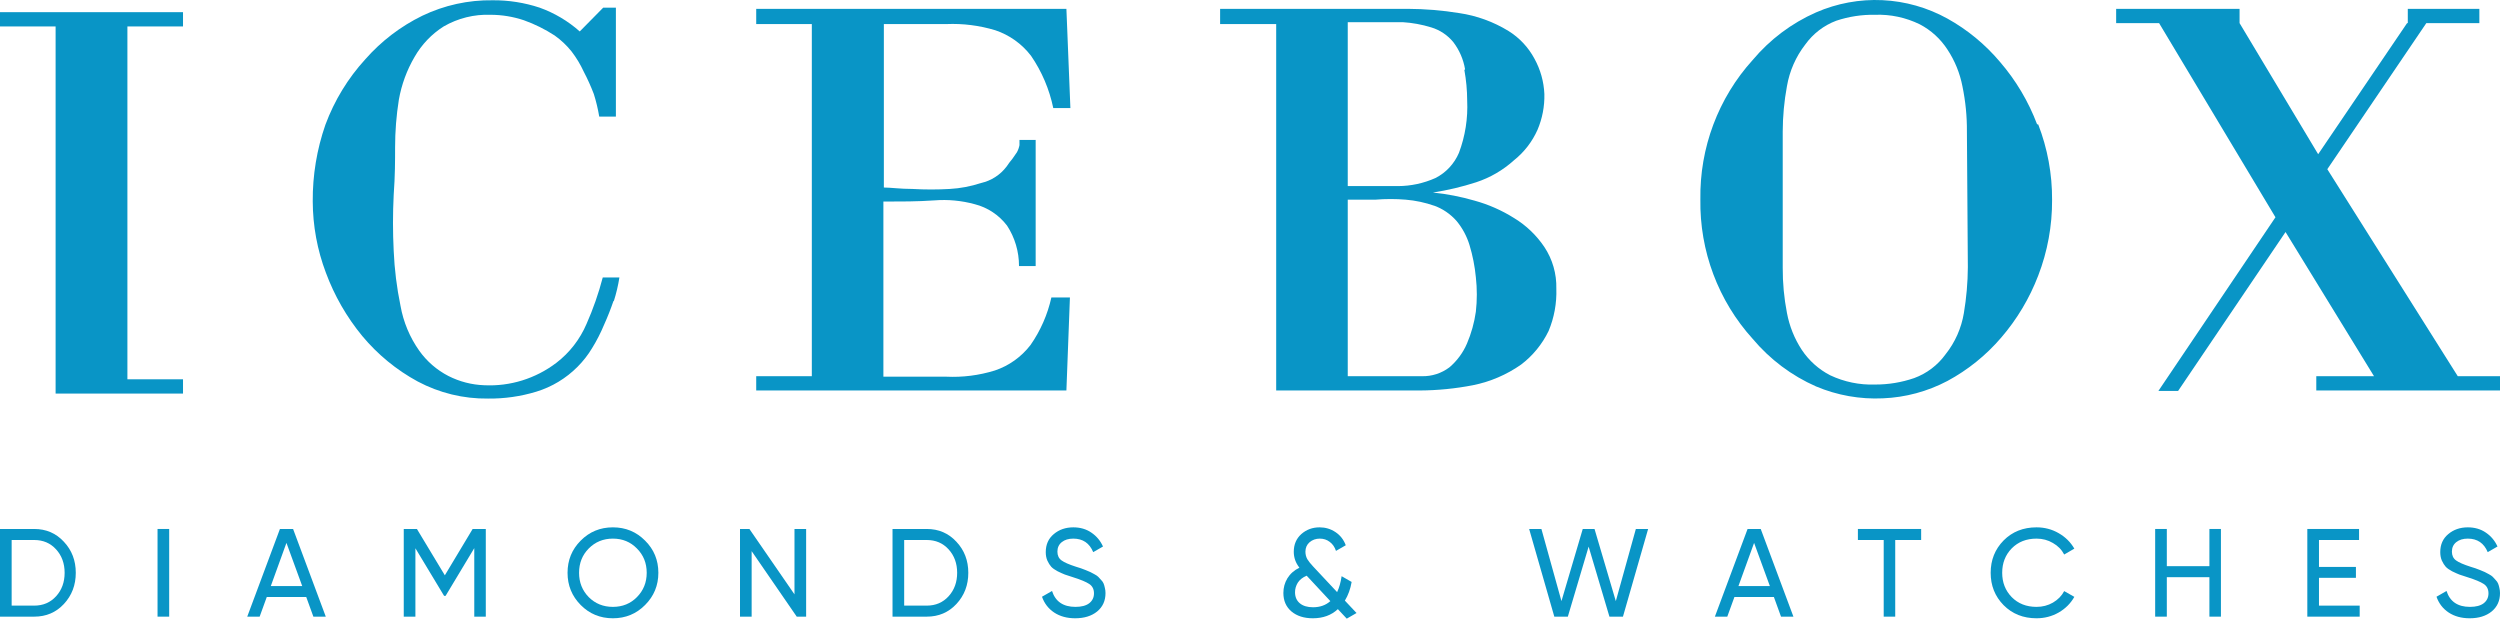
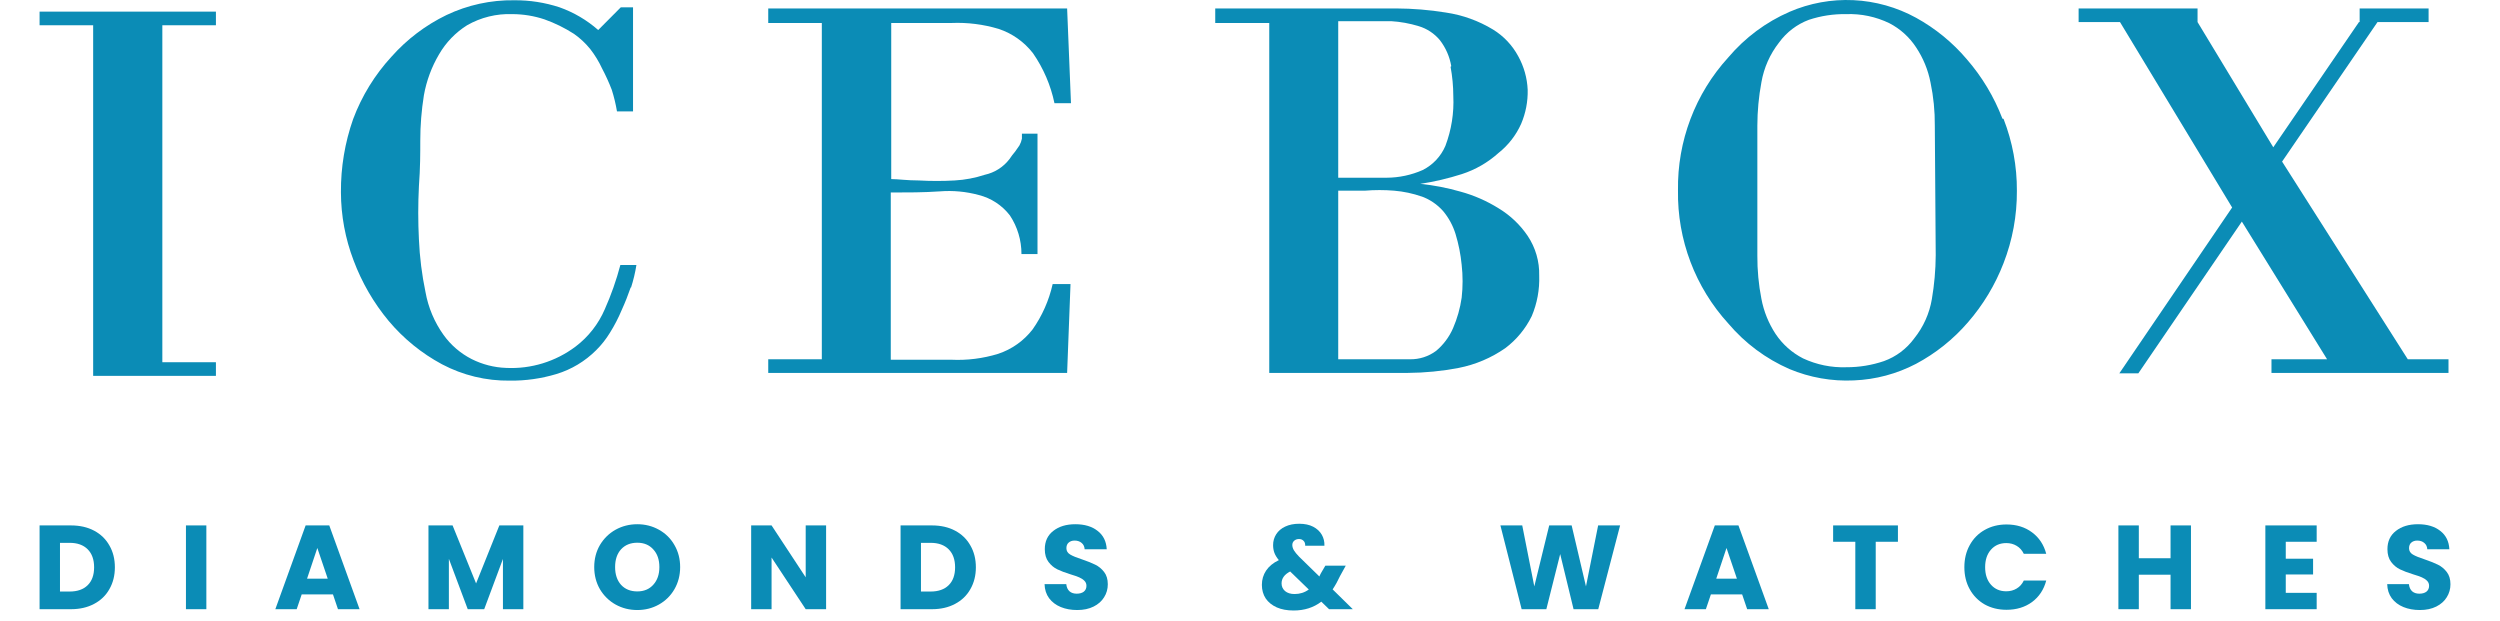
- <svg xmlns="http://www.w3.org/2000/svg" width="512" height="127" viewBox="0 0 512 127" fill="none">
-   <path d="M7.003 108.333C9.448 108.333 11.475 109.206 13.082 110.95C14.707 112.677 15.519 114.798 15.519 117.312C15.519 119.826 14.707 121.955 13.082 123.699C11.475 125.426 9.448 126.29 7.003 126.29H0V108.333H7.003ZM7.003 124.032C8.833 124.032 10.329 123.391 11.492 122.109C12.655 120.826 13.236 119.227 13.236 117.312C13.236 115.396 12.655 113.797 11.492 112.515C10.329 111.232 8.833 110.591 7.003 110.591H2.386V124.032H7.003Z" fill="#0995C6" />
-   <path d="M32.264 108.333H34.65V126.29H32.264V108.333Z" fill="#0995C6" />
-   <path d="M64.18 126.29L62.717 122.262H54.637L53.175 126.29H50.635L57.33 108.333H60.024L66.719 126.29H64.18ZM55.458 120.031H61.897L58.664 111.181L55.458 120.031Z" fill="#0995C6" />
-   <path d="M99.491 108.333V126.29H97.131V112.258L91.257 122.032H90.949L85.075 112.284V126.29H82.689V108.333H85.383L91.103 117.825L96.798 108.333H99.491Z" fill="#0995C6" />
-   <path d="M132.113 123.904C130.317 125.717 128.119 126.623 125.52 126.623C122.921 126.623 120.723 125.717 118.927 123.904C117.132 122.091 116.234 119.894 116.234 117.312C116.234 114.712 117.132 112.515 118.927 110.719C120.723 108.906 122.921 108 125.52 108C128.119 108 130.317 108.906 132.113 110.719C133.925 112.515 134.832 114.712 134.832 117.312C134.832 119.894 133.925 122.091 132.113 123.904ZM120.569 122.288C121.903 123.622 123.553 124.289 125.52 124.289C127.487 124.289 129.128 123.622 130.445 122.288C131.779 120.937 132.446 119.278 132.446 117.312C132.446 115.328 131.779 113.669 130.445 112.335C129.128 110.984 127.487 110.309 125.52 110.309C123.553 110.309 121.903 110.984 120.569 112.335C119.252 113.669 118.594 115.328 118.594 117.312C118.594 119.278 119.252 120.937 120.569 122.288Z" fill="#0995C6" />
-   <path d="M162.71 108.333H165.096V126.29H163.172L153.937 112.874V126.29H151.552V108.333H153.476L162.71 121.724V108.333Z" fill="#0995C6" />
-   <path d="M189.792 108.333C192.237 108.333 194.264 109.206 195.871 110.95C197.496 112.677 198.308 114.798 198.308 117.312C198.308 119.826 197.496 121.955 195.871 123.699C194.264 125.426 192.237 126.29 189.792 126.29H182.789V108.333H189.792ZM189.792 124.032C191.622 124.032 193.118 123.391 194.281 122.109C195.444 120.826 196.025 119.227 196.025 117.312C196.025 115.396 195.444 113.797 194.281 112.515C193.118 111.232 191.622 110.591 189.792 110.591H185.175V124.032H189.792Z" fill="#0995C6" />
-   <path d="M220.199 126.623C218.523 126.623 217.087 126.23 215.89 125.443C214.71 124.657 213.88 123.579 213.401 122.211L215.454 121.031C216.155 123.203 217.754 124.289 220.251 124.289C221.482 124.289 222.422 124.041 223.072 123.545C223.722 123.032 224.047 122.357 224.047 121.519C224.047 120.663 223.722 120.022 223.072 119.595C222.422 119.167 221.336 118.714 219.814 118.235C219.062 117.996 218.489 117.808 218.096 117.671C217.702 117.517 217.207 117.295 216.608 117.004C216.027 116.696 215.59 116.388 215.3 116.08C215.009 115.755 214.744 115.336 214.505 114.823C214.282 114.31 214.171 113.729 214.171 113.079C214.171 111.523 214.718 110.292 215.813 109.385C216.907 108.462 218.241 108 219.814 108C221.234 108 222.465 108.359 223.508 109.077C224.569 109.796 225.364 110.745 225.894 111.925L223.893 113.079C223.124 111.232 221.764 110.309 219.814 110.309C218.84 110.309 218.053 110.548 217.454 111.027C216.856 111.506 216.557 112.156 216.557 112.976C216.557 113.763 216.839 114.362 217.403 114.772C217.968 115.183 218.942 115.61 220.327 116.055C220.823 116.209 221.174 116.32 221.379 116.388C221.584 116.457 221.901 116.576 222.328 116.747C222.773 116.918 223.098 117.055 223.303 117.158C223.508 117.26 223.782 117.406 224.124 117.594C224.483 117.782 224.748 117.961 224.919 118.133C225.09 118.304 225.287 118.517 225.509 118.774C225.749 119.013 225.92 119.261 226.022 119.518C226.125 119.774 226.21 120.074 226.279 120.416C226.364 120.74 226.407 121.091 226.407 121.467C226.407 123.041 225.834 124.298 224.688 125.238C223.543 126.162 222.046 126.623 220.199 126.623Z" fill="#0995C6" />
-   <path d="M277.817 125.546L275.816 126.7L273.995 124.751C272.661 125.999 270.95 126.623 268.864 126.623C267.068 126.623 265.615 126.162 264.503 125.238C263.392 124.298 262.836 123.032 262.836 121.442C262.836 120.347 263.11 119.347 263.657 118.44C264.221 117.517 265.042 116.79 266.119 116.26C265.35 115.285 264.965 114.199 264.965 113.002C264.965 111.514 265.478 110.309 266.504 109.385C267.547 108.462 268.796 108 270.249 108C271.446 108 272.532 108.325 273.507 108.975C274.482 109.625 275.183 110.522 275.611 111.668L273.61 112.823C273.353 112.036 272.926 111.42 272.327 110.976C271.746 110.531 271.07 110.309 270.301 110.309C269.48 110.309 268.779 110.557 268.197 111.053C267.633 111.549 267.351 112.19 267.351 112.976C267.351 113.541 267.479 114.054 267.735 114.516C268.009 114.96 268.411 115.465 268.941 116.029L273.841 121.262C274.268 120.373 274.576 119.287 274.764 118.004L276.816 119.184C276.577 120.604 276.115 121.878 275.431 123.006L277.817 125.546ZM268.915 124.366C270.335 124.366 271.515 123.947 272.455 123.109L267.607 117.902C266.786 118.244 266.179 118.723 265.786 119.338C265.41 119.954 265.222 120.604 265.222 121.288C265.222 122.245 265.546 122.998 266.196 123.545C266.846 124.092 267.753 124.366 268.915 124.366Z" fill="#0995C6" />
-   <path d="M318.324 126.29L313.168 108.333H315.682L319.786 123.109L324.147 108.333H326.558L330.919 123.109L335.023 108.333H337.537L332.381 126.29H329.611L325.352 111.95L321.094 126.29H318.324Z" fill="#0995C6" />
-   <path d="M364.753 126.29L363.291 122.262H355.21L353.748 126.29H351.209L357.904 108.333H360.597L367.292 126.29H364.753ZM356.031 120.031H362.47L359.238 111.181L356.031 120.031Z" fill="#0995C6" />
-   <path d="M393.452 108.333V110.591H388.142V126.29H385.782V110.591H380.498V108.333H393.452Z" fill="#0995C6" />
-   <path d="M417.078 126.623C414.358 126.623 412.11 125.725 410.331 123.93C408.57 122.134 407.689 119.928 407.689 117.312C407.689 114.695 408.57 112.489 410.331 110.693C412.11 108.898 414.358 108 417.078 108C418.719 108 420.224 108.393 421.592 109.18C422.977 109.967 424.055 111.027 424.824 112.361L422.747 113.566C422.234 112.575 421.464 111.788 420.438 111.206C419.429 110.608 418.309 110.309 417.078 110.309C415.008 110.309 413.315 110.976 411.998 112.31C410.699 113.643 410.049 115.311 410.049 117.312C410.049 119.295 410.699 120.954 411.998 122.288C413.315 123.622 415.008 124.289 417.078 124.289C418.309 124.289 419.429 123.998 420.438 123.417C421.464 122.818 422.234 122.032 422.747 121.057L424.824 122.237C424.072 123.571 423.003 124.64 421.618 125.443C420.233 126.23 418.719 126.623 417.078 126.623Z" fill="#0995C6" />
-   <path d="M452.486 108.333H454.846V126.29H452.486V118.209H443.764V126.29H441.378V108.333H443.764V115.952H452.486V108.333Z" fill="#0995C6" />
-   <path d="M474.926 124.032H483.263V126.29H472.54V108.333H483.135V110.591H474.926V116.106H482.493V118.338H474.926V124.032Z" fill="#0995C6" />
-   <path d="M505.792 126.623C504.116 126.623 502.68 126.23 501.483 125.443C500.303 124.657 499.473 123.579 498.995 122.211L501.047 121.031C501.748 123.203 503.347 124.289 505.844 124.289C507.075 124.289 508.015 124.041 508.665 123.545C509.315 123.032 509.64 122.357 509.64 121.519C509.64 120.663 509.315 120.022 508.665 119.595C508.015 119.167 506.929 118.714 505.407 118.235C504.655 117.996 504.082 117.808 503.689 117.671C503.295 117.517 502.8 117.295 502.201 117.004C501.62 116.696 501.183 116.388 500.893 116.08C500.602 115.755 500.337 115.336 500.098 114.823C499.875 114.31 499.764 113.729 499.764 113.079C499.764 111.523 500.311 110.292 501.406 109.385C502.5 108.462 503.834 108 505.407 108C506.827 108 508.058 108.359 509.101 109.077C510.162 109.796 510.957 110.745 511.487 111.925L509.486 113.079C508.717 111.232 507.357 110.309 505.407 110.309C504.433 110.309 503.646 110.548 503.047 111.027C502.449 111.506 502.15 112.156 502.15 112.976C502.15 113.763 502.432 114.362 502.996 114.772C503.561 115.183 504.535 115.61 505.921 116.055C506.416 116.209 506.767 116.32 506.972 116.388C507.177 116.457 507.494 116.576 507.921 116.747C508.366 116.918 508.691 117.055 508.896 117.158C509.101 117.26 509.375 117.406 509.717 117.594C510.076 117.782 510.341 117.961 510.512 118.133C510.683 118.304 510.88 118.517 511.102 118.774C511.342 119.013 511.513 119.261 511.615 119.518C511.718 119.774 511.803 120.074 511.872 120.416C511.957 120.74 512 121.091 512 121.467C512 123.041 511.427 124.298 510.281 125.238C509.136 126.162 507.639 126.623 505.792 126.623Z" fill="#0995C6" />
-   <path d="M11.388 80.603V5.416H0V2.493H37.481V5.416H26.093V77.68H37.481V80.603H11.388Z" fill="#0995C6" />
-   <path d="M125.654 61.599C125.09 63.254 124.45 64.88 123.731 66.472C123.031 68.163 122.196 69.793 121.233 71.345C120.409 72.711 119.425 73.971 118.302 75.097C115.939 77.481 113.035 79.239 109.844 80.213C106.634 81.19 103.296 81.666 99.945 81.627C94.927 81.693 89.972 80.487 85.529 78.118C81.203 75.771 77.355 72.613 74.189 68.811C71.005 64.946 68.487 60.564 66.741 55.85C64.975 51.183 64.064 46.229 64.05 41.231C64.012 35.888 64.89 30.579 66.645 25.541C68.485 20.579 71.26 16.028 74.814 12.141C78.09 8.418 82.058 5.388 86.49 3.224C90.994 1.064 95.925 -0.019 100.906 0.056C104.169 0.031 107.415 0.541 110.517 1.567C113.536 2.649 116.324 4.302 118.734 6.44L123.539 1.567H126.134V23.884H122.723C122.462 22.317 122.093 20.77 121.617 19.255C121.018 17.688 120.329 16.159 119.55 14.675C118.874 13.203 118.036 11.813 117.052 10.533C116.055 9.286 114.89 8.187 113.592 7.268C111.619 5.987 109.507 4.94 107.297 4.149C105.096 3.411 102.793 3.032 100.474 3.029C97.114 2.902 93.785 3.729 90.863 5.416C88.406 6.972 86.36 9.113 84.905 11.654C83.322 14.358 82.232 17.329 81.685 20.424C81.172 23.647 80.915 26.906 80.916 30.17C80.916 32.801 80.916 36.017 80.628 39.916C80.436 43.73 80.436 47.552 80.628 51.367C80.79 55.151 81.256 58.915 82.022 62.623C82.609 65.945 83.923 69.092 85.866 71.832C87.419 74.01 89.462 75.78 91.824 76.997C94.111 78.161 96.619 78.81 99.176 78.898C104.47 79.158 109.686 77.538 113.929 74.317C116.643 72.243 118.779 69.49 120.127 66.326C121.484 63.255 122.593 60.077 123.443 56.824H126.854C126.595 58.476 126.209 60.105 125.702 61.697" fill="#0995C6" />
-   <path d="M317.152 67.788C315.84 70.497 313.913 72.851 311.53 74.659C308.554 76.749 305.184 78.193 301.632 78.898C298.066 79.588 294.448 79.947 290.819 79.97H261.363V4.929H249.879V1.811H288.321C291.862 1.826 295.396 2.119 298.892 2.688C302.447 3.217 305.86 4.459 308.935 6.342C311.178 7.732 313.018 9.699 314.269 12.044C315.486 14.255 316.177 16.725 316.287 19.255C316.347 21.765 315.871 24.258 314.893 26.564C313.811 29.006 312.162 31.145 310.088 32.802C307.834 34.846 305.182 36.39 302.303 37.333C299.415 38.266 296.459 38.967 293.463 39.429C296.34 39.725 299.187 40.279 301.968 41.085C304.85 41.876 307.602 43.09 310.136 44.691C312.582 46.184 314.68 48.195 316.287 50.587C317.956 53.103 318.813 56.083 318.738 59.115C318.84 62.089 318.299 65.049 317.152 67.788ZM300.045 14.188C299.706 12.164 298.88 10.257 297.643 8.633C296.465 7.195 294.893 6.144 293.126 5.612C291.22 5.022 289.253 4.662 287.263 4.54C285.197 4.54 283.179 4.54 281.161 4.54C279.142 4.54 277.413 4.54 276.019 4.54V38.113C279.863 38.113 283.323 38.113 286.302 38.113C288.951 38.104 291.568 37.54 293.991 36.456C296.142 35.361 297.843 33.532 298.796 31.291C300.08 27.874 300.652 24.224 300.478 20.571C300.472 18.479 300.279 16.391 299.901 14.334L300.045 14.188ZM293.799 42.157C291.889 41.485 289.903 41.059 287.888 40.891C285.825 40.72 283.752 40.72 281.69 40.891C279.575 40.891 277.701 40.891 276.019 40.891V77.046H291.252C293.255 77.085 295.215 76.452 296.826 75.243C298.384 73.925 299.618 72.257 300.43 70.371C301.322 68.286 301.936 66.09 302.255 63.841C302.52 61.494 302.52 59.123 302.255 56.776C302.041 54.544 301.608 52.341 300.959 50.197C300.417 48.416 299.535 46.76 298.363 45.325C297.072 43.828 295.414 42.703 293.559 42.06" fill="#0995C6" />
-   <path d="M417.19 25.444C415.421 20.767 412.852 16.445 409.598 12.677C406.57 9.083 402.923 6.078 398.835 3.808C394.738 1.544 390.186 0.253 385.524 0.034C380.863 -0.186 376.213 0.672 371.926 2.541C366.925 4.744 362.487 8.078 358.951 12.287C351.904 20.062 348.07 30.283 348.236 40.842C348.07 51.4 351.904 61.621 358.951 69.396C362.487 73.605 366.925 76.939 371.926 79.141C376.258 80.968 380.935 81.8 385.62 81.578C390.23 81.393 394.742 80.178 398.835 78.021C403.009 75.775 406.739 72.769 409.839 69.152C413.081 65.394 415.65 61.09 417.431 56.434C419.335 51.497 420.296 46.239 420.267 40.939C420.296 35.654 419.334 30.412 417.431 25.492L417.19 25.444ZM403.015 54.729C402.996 57.881 402.722 61.026 402.198 64.133C401.682 67.223 400.392 70.126 398.45 72.563C396.831 74.802 394.588 76.498 392.012 77.436C389.442 78.318 386.747 78.763 384.035 78.752C380.854 78.866 377.692 78.215 374.808 76.851C372.465 75.642 370.464 73.848 368.995 71.637C367.498 69.35 366.469 66.782 365.966 64.085C365.375 61.035 365.086 57.934 365.102 54.826V26.954C365.111 23.831 365.4 20.716 365.966 17.647C366.501 14.534 367.79 11.604 369.716 9.12C371.311 6.899 373.518 5.204 376.058 4.247C378.615 3.393 381.295 2.981 383.987 3.029C387.157 2.912 390.307 3.581 393.165 4.978C395.462 6.175 397.415 7.955 398.835 10.143C400.347 12.427 401.393 14.995 401.91 17.696C402.542 20.74 402.848 23.844 402.823 26.954L403.015 54.729Z" fill="#0995C6" />
-   <path d="M474.376 79.97V77.046H486.197L468.08 47.517L446.073 80.068H442.036L466.015 44.496L442.181 4.734H433.387V1.811H458.663V4.734L474.76 31.584L492.972 4.734H493.116V1.811H507.772V4.734H496.912L476.634 34.653L503.351 77.046H512.001V79.97H474.376Z" fill="#0995C6" />
-   <path d="M211.047 70.663C209.174 73.096 206.632 74.91 203.743 75.877C200.508 76.88 197.127 77.309 193.747 77.144H180.918V41.28C184.426 41.28 187.934 41.28 191.393 41.037C194.156 40.82 196.935 41.084 199.61 41.816C202.244 42.48 204.581 44.025 206.241 46.202C207.847 48.657 208.7 51.539 208.693 54.486H212.104V28.66H208.789C208.789 29.05 208.789 29.439 208.789 29.732C208.69 30.245 208.512 30.738 208.26 31.194L207.347 32.509C206.915 33.021 206.514 33.558 206.145 34.117C204.845 35.829 202.989 37.02 200.908 37.48C198.838 38.165 196.69 38.575 194.516 38.698C191.972 38.844 189.42 38.844 186.876 38.698C184.378 38.698 182.407 38.405 181.014 38.405V4.929C185.819 4.929 190.095 4.929 193.843 4.929C197.222 4.789 200.599 5.217 203.839 6.196C206.728 7.163 209.27 8.978 211.143 11.41C213.36 14.636 214.913 18.282 215.708 22.13H219.216L218.399 1.811H154.873V4.929H166.261V77.046H154.873V79.97H218.399L219.12 60.918H215.323C214.546 64.421 213.093 67.733 211.047 70.663Z" fill="#0995C6" />
+ <svg xmlns="http://www.w3.org/2000/svg" width="512" height="127" viewBox="0 0 203 52" fill="none">
+   <path d="M199.602 51.154C199.088 51.154 198.628 51.071 198.221 50.904C197.814 50.737 197.487 50.49 197.24 50.163C197 49.837 196.873 49.443 196.86 48.983H198.681C198.708 49.243 198.798 49.443 198.951 49.583C199.105 49.717 199.305 49.783 199.552 49.783C199.805 49.783 200.005 49.727 200.152 49.613C200.299 49.493 200.372 49.33 200.372 49.123C200.372 48.949 200.312 48.806 200.192 48.693C200.079 48.579 199.935 48.486 199.762 48.412C199.595 48.339 199.355 48.255 199.041 48.162C198.588 48.022 198.217 47.882 197.931 47.742C197.644 47.602 197.397 47.395 197.19 47.121C196.983 46.848 196.88 46.491 196.88 46.051C196.88 45.397 197.117 44.886 197.59 44.52C198.064 44.146 198.681 43.959 199.442 43.959C200.216 43.959 200.839 44.146 201.313 44.52C201.787 44.886 202.04 45.4 202.073 46.061H200.222C200.209 45.834 200.125 45.657 199.972 45.53C199.819 45.397 199.622 45.33 199.382 45.33C199.175 45.33 199.008 45.387 198.881 45.5C198.755 45.607 198.691 45.764 198.691 45.971C198.691 46.197 198.798 46.374 199.011 46.501C199.225 46.628 199.558 46.764 200.012 46.911C200.466 47.065 200.833 47.212 201.113 47.352C201.4 47.492 201.647 47.695 201.853 47.962C202.06 48.229 202.164 48.572 202.164 48.993C202.164 49.393 202.06 49.757 201.853 50.084C201.653 50.41 201.36 50.67 200.973 50.864C200.586 51.057 200.129 51.154 199.602 51.154Z" fill="#0b8cb6" />
+   <path d="M188.354 45.43V46.851H190.645V48.172H188.354V49.713H190.946V51.084H186.643V44.059H190.946V45.43H188.354Z" fill="#0b8cb6" />
+   <path d="M180.405 44.059V51.084H178.693V48.192H176.032V51.084H174.32V44.059H176.032V46.811H178.693V44.059H180.405Z" fill="#0b8cb6" />
+   <path d="M161.403 47.562C161.403 46.868 161.553 46.251 161.854 45.71C162.154 45.163 162.571 44.74 163.104 44.44C163.645 44.133 164.255 43.979 164.936 43.979C165.77 43.979 166.484 44.199 167.077 44.64C167.671 45.08 168.068 45.68 168.268 46.441H166.387C166.247 46.147 166.047 45.924 165.786 45.77C165.533 45.617 165.243 45.54 164.916 45.54C164.389 45.54 163.962 45.724 163.635 46.091C163.308 46.458 163.145 46.948 163.145 47.562C163.145 48.175 163.308 48.666 163.635 49.033C163.962 49.4 164.389 49.583 164.916 49.583C165.243 49.583 165.533 49.506 165.786 49.353C166.047 49.2 166.247 48.976 166.387 48.682H168.268C168.068 49.443 167.671 50.043 167.077 50.484C166.484 50.917 165.77 51.134 164.936 51.134C164.255 51.134 163.645 50.984 163.104 50.684C162.571 50.377 162.154 49.953 161.854 49.413C161.553 48.873 161.403 48.255 161.403 47.562Z" fill="#0b8cb6" />
+   <path d="M155.832 44.059V45.43H153.97V51.084H152.259V45.43H150.398V44.059H155.832Z" fill="#0b8cb6" />
+   <path d="M142.769 49.843H140.148L139.727 51.084H137.936L140.478 44.059H142.459L145.001 51.084H143.19L142.769 49.843ZM142.329 48.522L141.458 45.951L140.598 48.522H142.329Z" fill="#0b8cb6" />
+   <path d="M132.535 44.059L130.703 51.084H128.632L127.511 46.461L126.35 51.084H124.279L122.498 44.059H124.329L125.34 49.173L126.59 44.059H128.472L129.673 49.173L130.693 44.059H132.535Z" fill="#0b8cb6" />
+   <path d="M108.13 51.084L107.48 50.454C106.832 50.947 106.059 51.194 105.158 51.194C104.618 51.194 104.147 51.108 103.747 50.934C103.347 50.754 103.036 50.504 102.816 50.184C102.603 49.857 102.496 49.476 102.496 49.043C102.496 48.602 102.613 48.206 102.846 47.852C103.087 47.492 103.443 47.198 103.917 46.971C103.744 46.758 103.62 46.554 103.547 46.361C103.473 46.161 103.437 45.944 103.437 45.711C103.437 45.377 103.523 45.073 103.697 44.8C103.87 44.526 104.121 44.313 104.447 44.159C104.781 43.999 105.175 43.919 105.628 43.919C106.089 43.919 106.479 44.003 106.799 44.169C107.119 44.336 107.359 44.56 107.52 44.84C107.68 45.12 107.753 45.427 107.74 45.761H106.129C106.135 45.58 106.089 45.444 105.989 45.35C105.895 45.25 105.768 45.2 105.608 45.2C105.448 45.2 105.315 45.247 105.208 45.34C105.101 45.434 105.048 45.554 105.048 45.7C105.048 45.841 105.091 45.987 105.178 46.141C105.271 46.294 105.415 46.471 105.608 46.671L107.319 48.342C107.333 48.309 107.349 48.269 107.369 48.222C107.396 48.175 107.423 48.122 107.45 48.062L107.82 47.432H109.531L109.051 48.302C108.871 48.696 108.664 49.069 108.43 49.423L110.121 51.084H108.13ZM105.238 49.813C105.685 49.813 106.082 49.687 106.429 49.433L104.868 47.922C104.387 48.169 104.147 48.502 104.147 48.923C104.147 49.176 104.244 49.39 104.437 49.563C104.638 49.73 104.904 49.813 105.238 49.813Z" fill="#0b8cb6" />
+   <path d="M87.014 51.154C86.501 51.154 86.04 51.071 85.633 50.904C85.227 50.737 84.9 50.49 84.653 50.163C84.413 49.837 84.286 49.443 84.272 48.983H86.094C86.12 49.243 86.21 49.443 86.364 49.583C86.517 49.717 86.718 49.783 86.964 49.783C87.218 49.783 87.418 49.727 87.565 49.613C87.712 49.493 87.785 49.33 87.785 49.123C87.785 48.949 87.725 48.806 87.605 48.693C87.491 48.579 87.348 48.486 87.174 48.412C87.008 48.339 86.767 48.255 86.454 48.162C86 48.022 85.63 47.882 85.343 47.742C85.056 47.602 84.809 47.395 84.603 47.121C84.396 46.848 84.293 46.491 84.293 46.051C84.293 45.397 84.529 44.886 85.003 44.52C85.477 44.146 86.094 43.959 86.854 43.959C87.628 43.959 88.252 44.146 88.725 44.52C89.199 44.886 89.453 45.4 89.486 46.061H87.635C87.621 45.834 87.538 45.657 87.385 45.53C87.231 45.397 87.034 45.33 86.794 45.33C86.587 45.33 86.421 45.387 86.294 45.5C86.167 45.607 86.104 45.764 86.104 45.971C86.104 46.197 86.21 46.374 86.424 46.501C86.637 46.628 86.971 46.764 87.425 46.911C87.878 47.065 88.245 47.212 88.525 47.352C88.812 47.492 89.059 47.695 89.266 47.962C89.473 48.229 89.576 48.572 89.576 48.993C89.576 49.393 89.473 49.757 89.266 50.084C89.066 50.41 88.772 50.67 88.385 50.864C87.998 51.057 87.541 51.154 87.014 51.154Z" fill="#0b8cb6" />
+   <path d="M74.83 44.059C75.571 44.059 76.218 44.206 76.771 44.5C77.325 44.793 77.752 45.207 78.052 45.74C78.359 46.267 78.513 46.878 78.513 47.572C78.513 48.259 78.359 48.869 78.052 49.403C77.752 49.937 77.322 50.35 76.761 50.644C76.208 50.937 75.564 51.084 74.83 51.084H72.198V44.059H74.83ZM74.72 49.603C75.367 49.603 75.871 49.426 76.231 49.073C76.591 48.719 76.771 48.219 76.771 47.572C76.771 46.925 76.591 46.421 76.231 46.061C75.871 45.7 75.367 45.52 74.72 45.52H73.909V49.603H74.72Z" fill="#0b8cb6" />
+   <path d="M65.954 51.084H64.243L61.381 46.751V51.084H59.67V44.059H61.381L64.243 48.412V44.059H65.954V51.084Z" fill="#0b8cb6" />
+   <path d="M50.122 51.154C49.462 51.154 48.855 51.001 48.301 50.694C47.754 50.387 47.317 49.96 46.99 49.413C46.67 48.859 46.51 48.239 46.51 47.552C46.51 46.865 46.67 46.248 46.99 45.7C47.317 45.153 47.754 44.726 48.301 44.419C48.855 44.113 49.462 43.959 50.122 43.959C50.782 43.959 51.386 44.113 51.933 44.419C52.487 44.726 52.921 45.153 53.234 45.7C53.554 46.248 53.715 46.865 53.715 47.552C53.715 48.239 53.554 48.859 53.234 49.413C52.914 49.96 52.48 50.387 51.933 50.694C51.386 51.001 50.782 51.154 50.122 51.154ZM50.122 49.593C50.682 49.593 51.129 49.406 51.463 49.033C51.803 48.659 51.973 48.166 51.973 47.552C51.973 46.931 51.803 46.438 51.463 46.071C51.129 45.697 50.682 45.51 50.122 45.51C49.555 45.51 49.101 45.694 48.761 46.061C48.428 46.428 48.261 46.925 48.261 47.552C48.261 48.172 48.428 48.669 48.761 49.043C49.101 49.41 49.555 49.593 50.122 49.593Z" fill="#0b8cb6" />
+   <path d="M40.566 44.059V51.084H38.855V46.871L37.284 51.084H35.903L34.322 46.861V51.084H32.61V44.059H34.632L36.603 48.923L38.554 44.059H40.566Z" fill="#0b8cb6" />
+   <path d="M24.602 49.843H21.98L21.56 51.084H19.769L22.31 44.059H24.292L26.833 51.084H25.022L24.602 49.843ZM24.162 48.522L23.291 45.951L22.43 48.522H24.162Z" fill="#0b8cb6" />
+   <path d="M13.985 44.059V51.084H12.274V44.059H13.985Z" fill="#0b8cb6" />
+   <path d="M2.632 44.059C3.372 44.059 4.019 44.206 4.573 44.5C5.127 44.793 5.554 45.207 5.854 45.74C6.161 46.267 6.314 46.878 6.314 47.572C6.314 48.259 6.161 48.869 5.854 49.403C5.554 49.937 5.124 50.35 4.563 50.644C4.009 50.937 3.366 51.084 2.632 51.084H0V44.059H2.632ZM2.522 49.603C3.169 49.603 3.673 49.426 4.033 49.073C4.393 48.719 4.573 48.219 4.573 47.572C4.573 46.925 4.393 46.421 4.033 46.061C3.673 45.7 3.169 45.52 2.522 45.52H1.711V49.603H2.522Z" fill="#0b8cb6" />
+   <path d="M4.493 31.518V2.118H0V0.975H14.787V2.118H10.294V30.375H14.787V31.518H4.493Z" fill="#0b8cb6" />
+   <path d="M49.574 24.087C49.352 24.734 49.099 25.37 48.816 25.992C48.539 26.654 48.21 27.291 47.83 27.898C47.505 28.432 47.117 28.925 46.673 29.365C45.741 30.297 44.596 30.985 43.337 31.366C42.07 31.747 40.753 31.934 39.431 31.918C37.452 31.944 35.496 31.473 33.744 30.546C32.037 29.629 30.518 28.394 29.27 26.907C28.013 25.396 27.02 23.682 26.331 21.839C25.634 20.014 25.275 18.077 25.27 16.122C25.255 14.033 25.601 11.957 26.293 9.987C27.019 8.047 28.114 6.267 29.516 4.747C30.808 3.292 32.374 2.107 34.123 1.26C35.9 0.416 37.845 -0.008 39.81 0.022C41.098 0.012 42.378 0.212 43.602 0.613C44.793 1.036 45.893 1.682 46.844 2.518L48.739 0.613H49.764V9.339H48.418C48.315 8.726 48.169 8.121 47.981 7.529C47.745 6.916 47.473 6.318 47.166 5.738C46.899 5.163 46.569 4.619 46.18 4.119C45.787 3.631 45.327 3.201 44.815 2.842C44.037 2.341 43.204 1.932 42.332 1.622C41.463 1.334 40.555 1.186 39.64 1.184C38.314 1.135 37.001 1.458 35.848 2.118C34.879 2.726 34.072 3.563 33.497 4.557C32.873 5.614 32.443 6.776 32.227 7.987C32.025 9.247 31.923 10.521 31.924 11.797C31.924 12.826 31.924 14.084 31.81 15.608C31.734 17.1 31.734 18.594 31.81 20.086C31.874 21.565 32.058 23.038 32.36 24.487C32.592 25.786 33.11 27.017 33.877 28.088C34.489 28.94 35.295 29.632 36.227 30.108C37.13 30.563 38.119 30.817 39.128 30.851C41.216 30.953 43.274 30.32 44.948 29.06C46.019 28.249 46.862 27.172 47.394 25.935C47.929 24.735 48.367 23.492 48.702 22.22H50.048C49.946 22.866 49.793 23.503 49.593 24.125" fill="#0b8cb6" />
+   <path d="M125.126 26.507C124.608 27.566 123.848 28.487 122.908 29.194C121.734 30.011 120.404 30.575 119.003 30.851C117.596 31.121 116.169 31.261 114.737 31.27H103.115V1.927H98.585V0.708H113.751C115.148 0.714 116.543 0.828 117.921 1.051C119.325 1.258 120.671 1.743 121.884 2.48C122.769 3.023 123.495 3.793 123.989 4.709C124.469 5.574 124.742 6.54 124.785 7.529C124.808 8.511 124.62 9.485 124.235 10.387C123.808 11.342 123.157 12.178 122.339 12.826C121.45 13.626 120.403 14.229 119.267 14.598C118.129 14.963 116.962 15.237 115.78 15.418C116.915 15.533 118.038 15.75 119.135 16.065C120.272 16.374 121.358 16.849 122.358 17.475C123.323 18.059 124.151 18.846 124.785 19.781C125.443 20.765 125.781 21.93 125.751 23.115C125.792 24.278 125.579 25.436 125.126 26.507ZM118.377 5.548C118.243 4.756 117.917 4.01 117.429 3.375C116.964 2.813 116.344 2.402 115.647 2.194C114.895 1.964 114.119 1.823 113.334 1.775C112.519 1.775 111.723 1.775 110.927 1.775C110.13 1.775 109.448 1.775 108.898 1.775V14.903C110.415 14.903 111.779 14.903 112.954 14.903C114 14.899 115.032 14.679 115.989 14.255C116.837 13.827 117.508 13.112 117.884 12.236C118.391 10.899 118.617 9.472 118.548 8.044C118.546 7.225 118.469 6.409 118.32 5.605L118.377 5.548ZM115.913 16.485C115.159 16.221 114.375 16.055 113.581 15.989C112.767 15.922 111.949 15.922 111.135 15.989C110.301 15.989 109.561 15.989 108.898 15.989V30.127H114.908C115.698 30.142 116.471 29.895 117.107 29.422C117.722 28.907 118.208 28.254 118.528 27.517C118.881 26.702 119.123 25.843 119.249 24.964C119.353 24.046 119.353 23.119 119.249 22.201C119.164 21.328 118.993 20.466 118.738 19.628C118.524 18.932 118.176 18.284 117.713 17.723C117.204 17.138 116.549 16.698 115.817 16.446" fill="#0b8cb6" />
+   <path d="M164.594 9.949C163.895 8.121 162.882 6.431 161.598 4.957C160.404 3.552 158.965 2.377 157.352 1.489C155.736 0.604 153.939 0.099 152.1 0.013C150.261 -0.073 148.427 0.263 146.735 0.994C144.763 1.855 143.011 3.159 141.616 4.805C138.836 7.845 137.324 11.841 137.389 15.97C137.324 20.099 138.836 24.096 141.616 27.136C143.011 28.782 144.763 30.085 146.735 30.946C148.444 31.661 150.29 31.986 152.139 31.899C153.957 31.827 155.737 31.352 157.352 30.508C158.999 29.63 160.47 28.455 161.693 27.04C162.973 25.571 163.986 23.888 164.689 22.067C165.439 20.137 165.819 18.081 165.807 16.008C165.819 13.942 165.439 11.892 164.689 9.968L164.594 9.949ZM159.001 21.401C158.994 22.633 158.886 23.863 158.678 25.078C158.475 26.286 157.966 27.421 157.2 28.374C156.561 29.25 155.677 29.913 154.66 30.28C153.646 30.625 152.583 30.798 151.513 30.794C150.258 30.839 149.011 30.584 147.872 30.051C146.948 29.578 146.159 28.877 145.579 28.012C144.989 27.118 144.583 26.114 144.384 25.059C144.151 23.867 144.037 22.654 144.044 21.439V10.54C144.047 9.319 144.16 8.101 144.384 6.9C144.595 5.683 145.103 4.537 145.864 3.566C146.493 2.698 147.364 2.035 148.366 1.661C149.374 1.327 150.432 1.166 151.493 1.184C152.744 1.139 153.987 1.4 155.115 1.946C156.021 2.415 156.791 3.11 157.352 3.966C157.948 4.859 158.362 5.864 158.565 6.92C158.815 8.11 158.935 9.323 158.925 10.54L159.001 21.401Z" fill="#0b8cb6" />
+   <path d="M187.156 31.27V30.127H191.819L184.672 18.581L175.99 31.308H174.397L183.857 17.399L174.454 1.851H170.984V0.708H180.957V1.851L187.307 12.35L194.492 1.851H194.549V0.708H200.331V1.851H196.047L188.046 13.55L198.587 30.127H202V31.27H187.156Z" fill="#0b8cb6" />
+   <path d="M83.264 27.631C82.525 28.582 81.523 29.292 80.383 29.67C79.107 30.062 77.772 30.23 76.439 30.165H71.377V16.142C72.762 16.142 74.146 16.142 75.51 16.046C76.6 15.961 77.697 16.065 78.752 16.351C79.791 16.611 80.713 17.215 81.368 18.066C82.002 19.026 82.339 20.153 82.336 21.305H83.681V11.207H82.374C82.374 11.359 82.374 11.511 82.374 11.626C82.334 11.826 82.264 12.019 82.165 12.197L81.805 12.712C81.634 12.912 81.476 13.122 81.33 13.341C80.818 14.01 80.085 14.476 79.264 14.655C78.448 14.923 77.6 15.084 76.743 15.132C75.739 15.189 74.732 15.189 73.728 15.132C72.743 15.132 71.965 15.017 71.415 15.017V1.927C73.311 1.927 74.998 1.927 76.477 1.927C77.81 1.872 79.143 2.04 80.421 2.423C81.561 2.801 82.564 3.51 83.302 4.462C84.177 5.723 84.79 7.149 85.103 8.653H86.488L86.165 0.708H61.102V1.927H65.595V30.127H61.102V31.27H86.165L86.449 23.82H84.952C84.645 25.19 84.072 26.485 83.264 27.631Z" fill="#0b8cb6" />
</svg>
